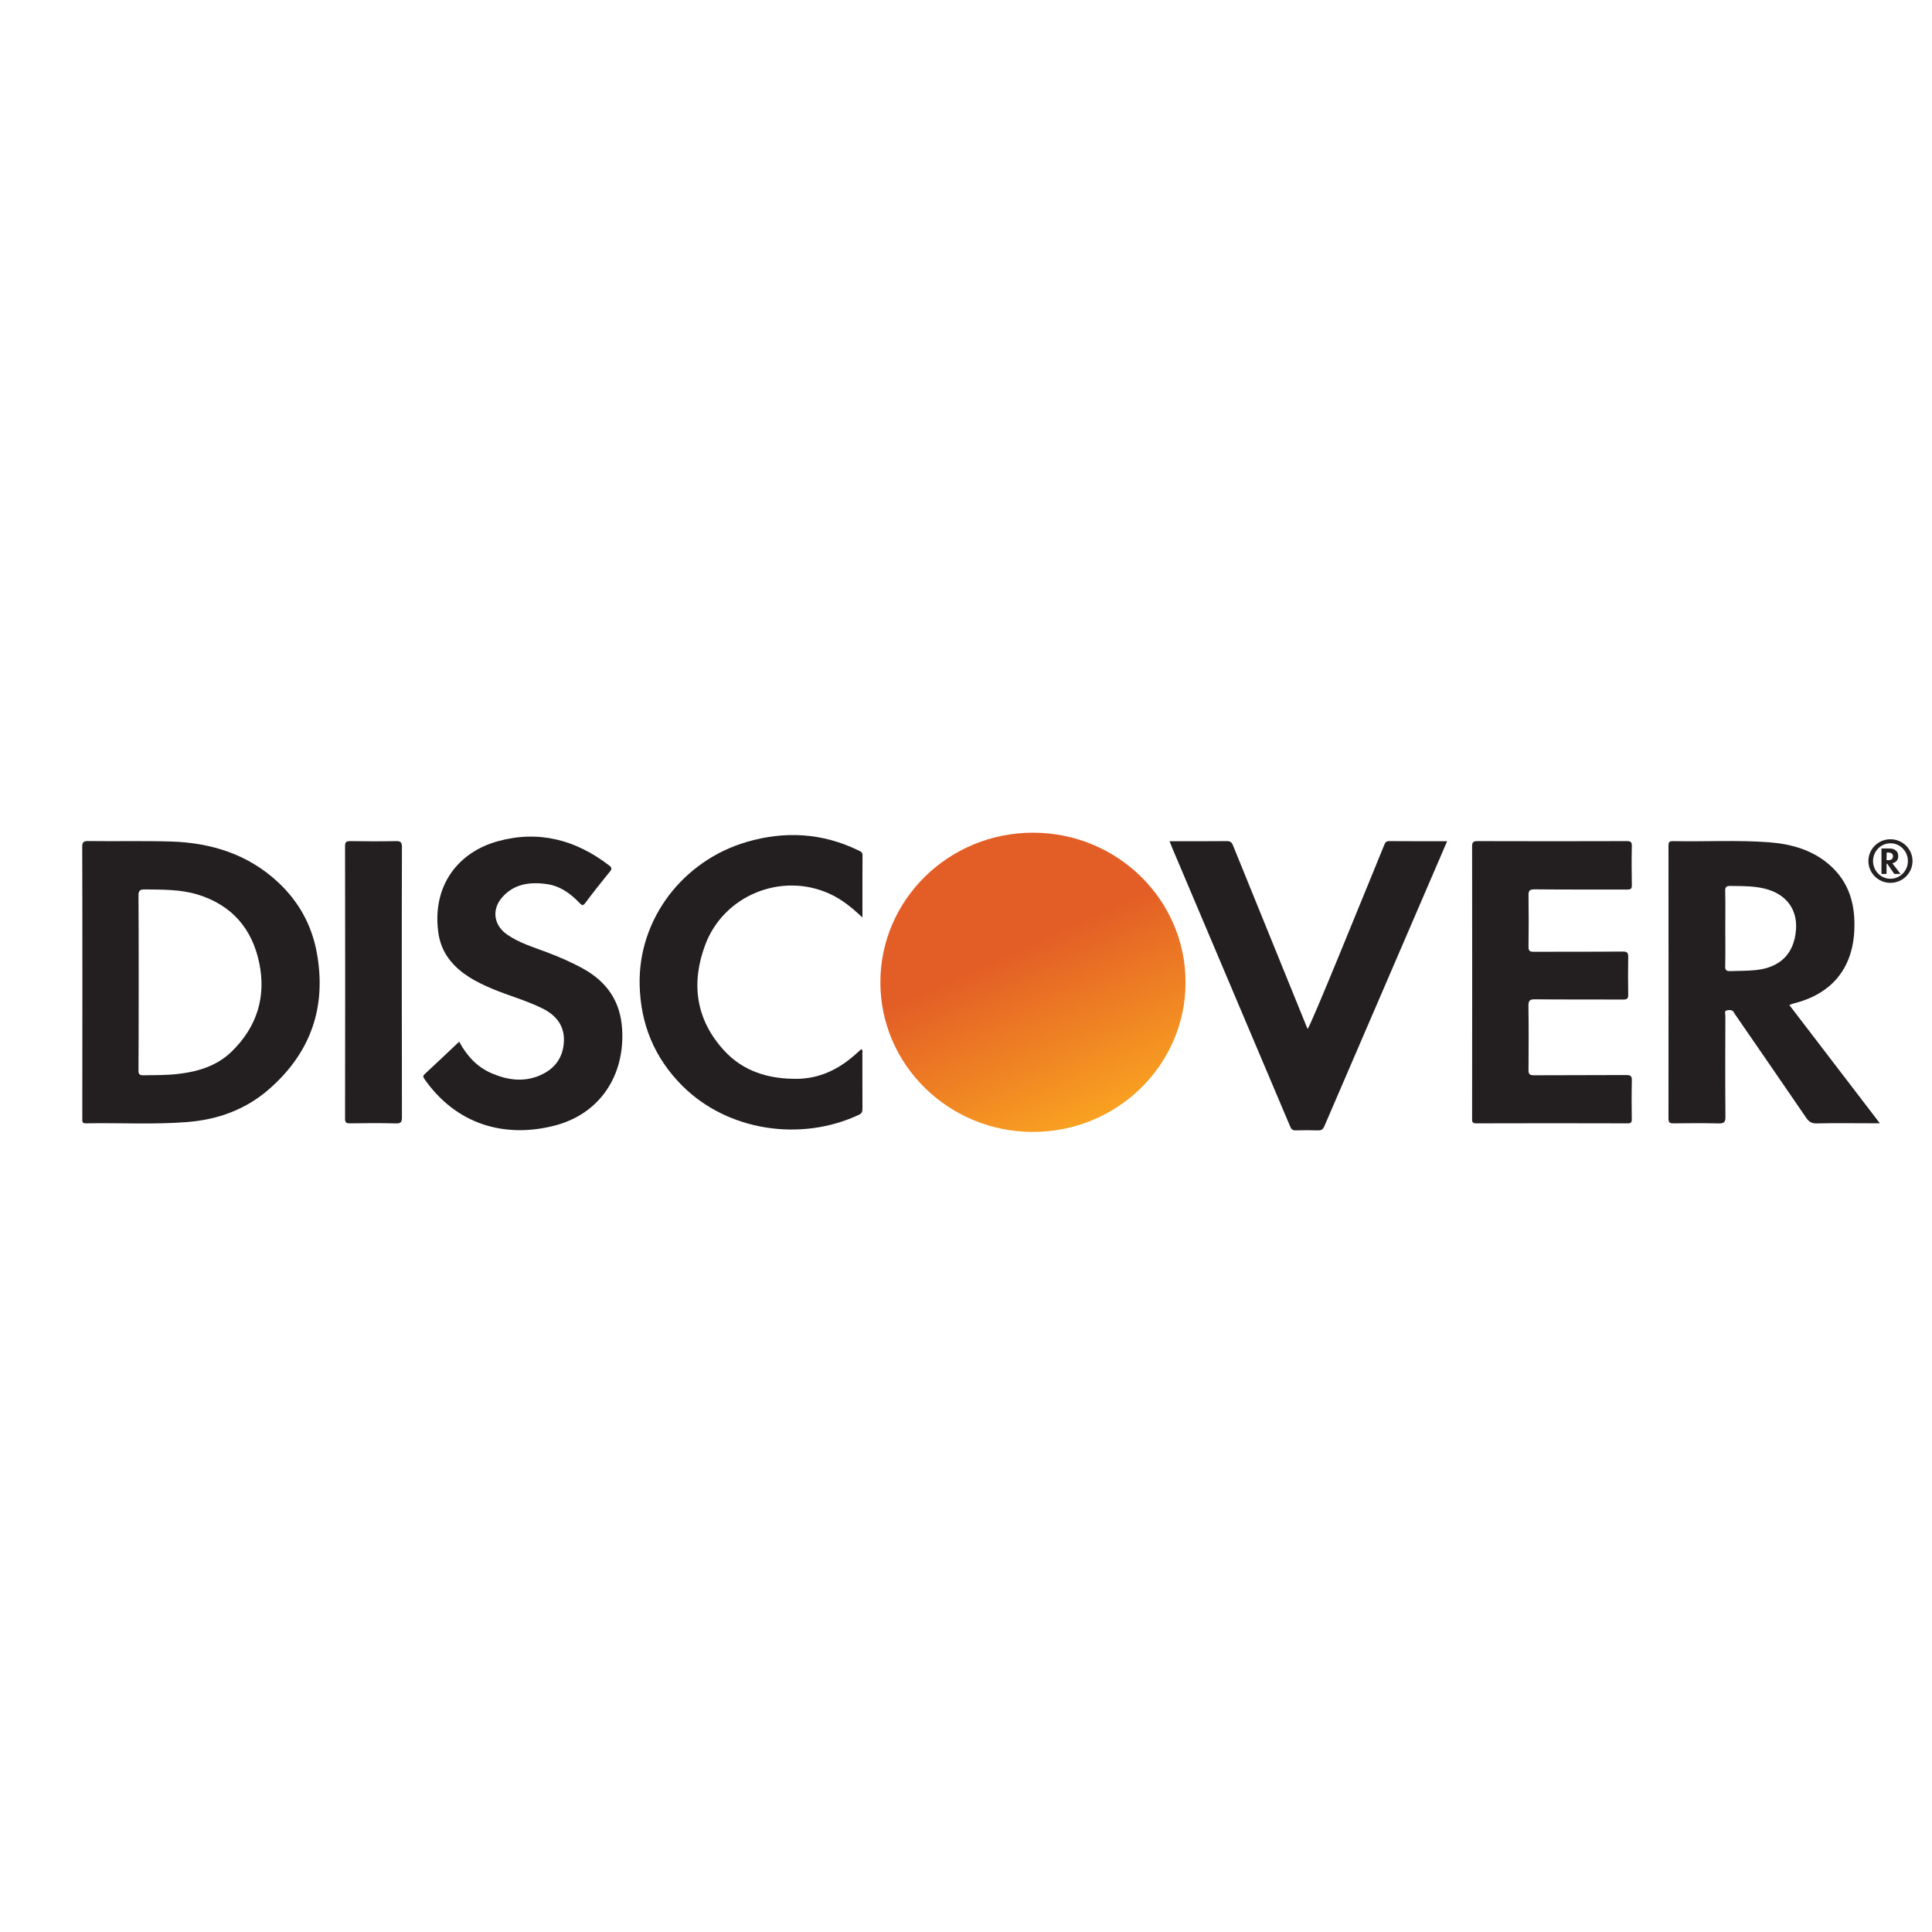
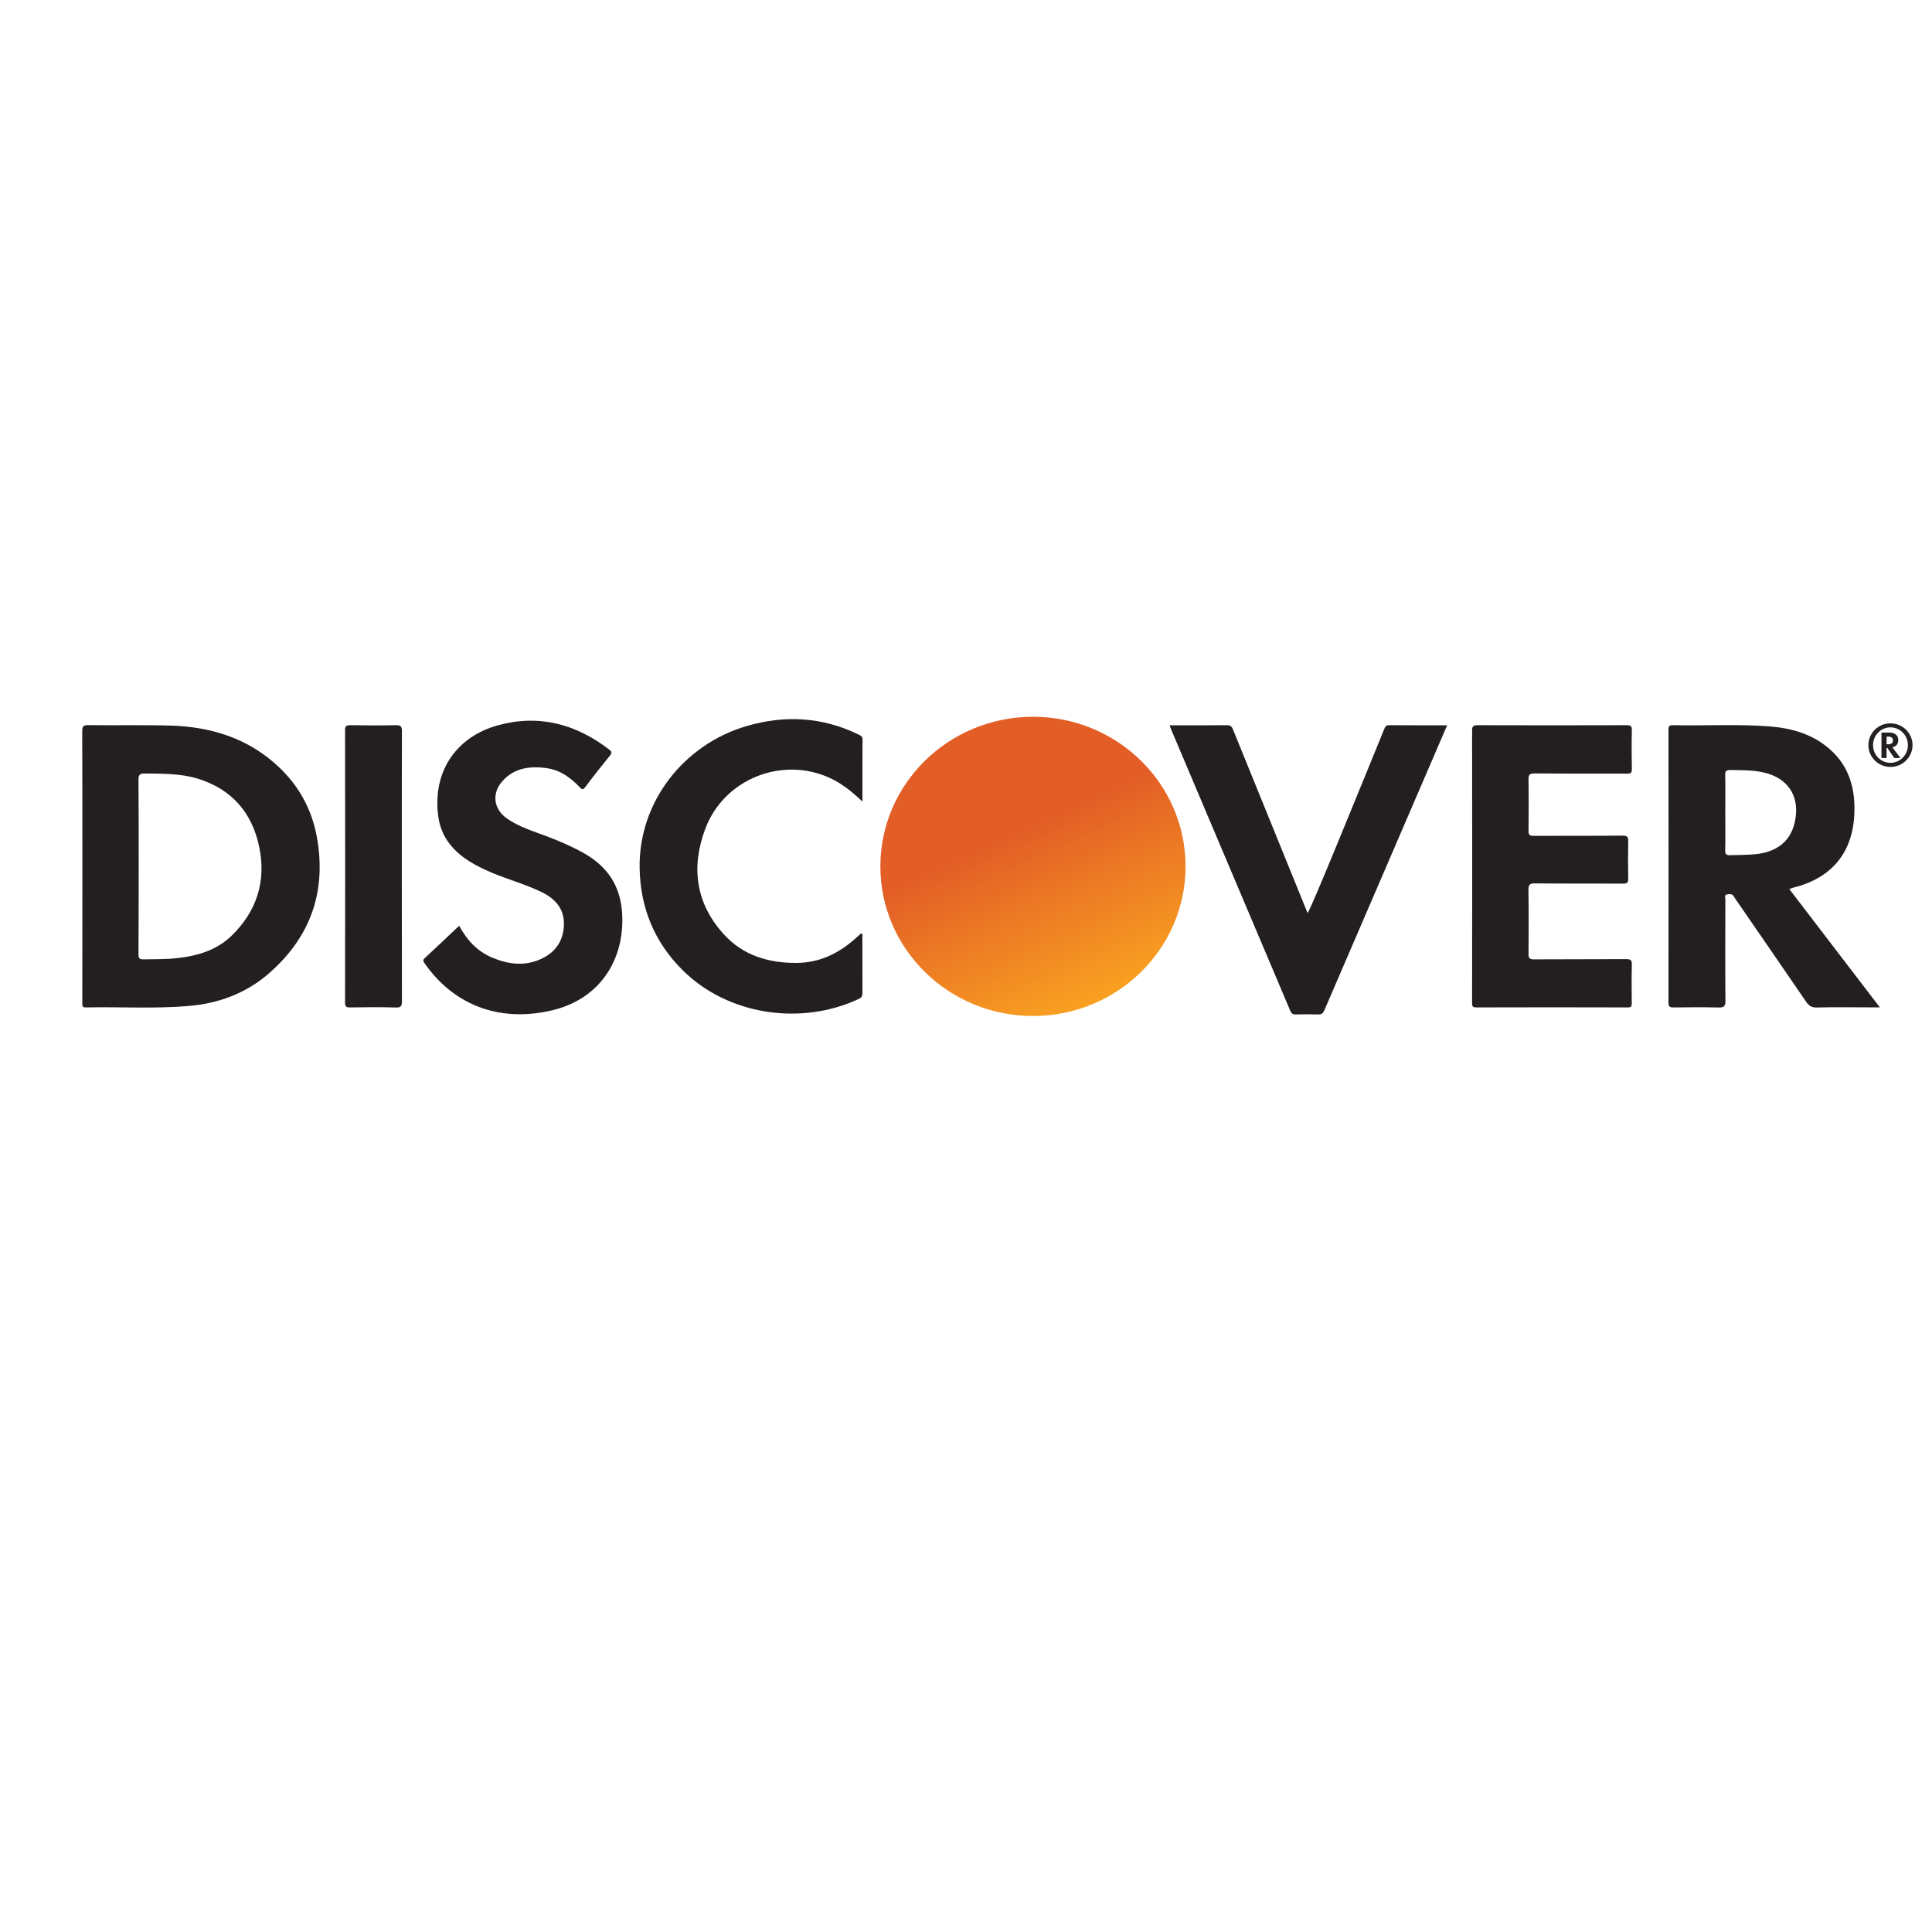
- <svg xmlns="http://www.w3.org/2000/svg" width="25" height="25" viewBox="0 0 25 25" fill="none">
+ <svg xmlns="http://www.w3.org/2000/svg" width="25" height="25" viewBox="0 10 25 8" fill="none">
  <g id="franchises/discover">
    <g id="Vector">
      <path fill-rule="evenodd" clip-rule="evenodd" d="M1.064 10.964C1.064 10.904 1.073 10.882 1.143 10.883C1.499 10.888 1.855 10.879 2.21 10.889C2.734 10.905 3.209 11.054 3.597 11.415C3.864 11.663 4.032 11.967 4.098 12.32C4.229 13.024 4.026 13.62 3.478 14.097C3.179 14.357 2.82 14.488 2.424 14.519C1.987 14.554 1.549 14.527 1.112 14.536C1.06 14.537 1.065 14.509 1.065 14.477C1.066 14.117 1.067 11.546 1.064 10.964ZM1.792 13.85C1.792 13.899 1.803 13.915 1.856 13.914C2.002 13.912 2.148 13.914 2.293 13.898C2.558 13.869 2.806 13.795 3 13.605C3.325 13.287 3.445 12.9 3.355 12.462C3.264 12.021 3.004 11.711 2.553 11.574C2.334 11.508 2.105 11.512 1.878 11.509C1.814 11.508 1.791 11.521 1.792 11.59C1.796 11.964 1.795 13.47 1.792 13.85Z" fill="#231F20" />
      <path fill-rule="evenodd" clip-rule="evenodd" d="M23.154 13.005C23.545 13.516 23.93 14.019 24.325 14.535H24.167C23.947 14.535 23.727 14.531 23.507 14.537C23.44 14.538 23.407 14.514 23.372 14.464C23.067 14.017 22.759 13.572 22.452 13.126C22.448 13.12 22.443 13.115 22.441 13.108C22.422 13.064 22.382 13.067 22.347 13.074C22.308 13.082 22.326 13.117 22.326 13.14C22.325 13.577 22.323 14.014 22.327 14.451C22.328 14.524 22.306 14.538 22.237 14.537C22.044 14.532 21.851 14.534 21.658 14.536C21.609 14.537 21.59 14.528 21.59 14.474C21.591 13.297 21.591 12.121 21.59 10.945C21.59 10.905 21.595 10.883 21.645 10.884C22.06 10.893 22.476 10.868 22.891 10.899C23.179 10.921 23.45 10.997 23.671 11.189C23.937 11.419 24.012 11.721 23.994 12.053C23.967 12.542 23.694 12.865 23.208 12.985C23.192 12.989 23.176 12.997 23.154 13.005ZM22.325 12.016C22.325 12.177 22.328 12.339 22.324 12.5C22.322 12.557 22.34 12.568 22.394 12.566C22.502 12.562 22.611 12.564 22.719 12.553C23.036 12.52 23.217 12.341 23.24 12.03C23.259 11.78 23.128 11.591 22.885 11.513C22.725 11.462 22.559 11.467 22.395 11.464C22.341 11.463 22.322 11.475 22.324 11.531C22.328 11.692 22.325 11.854 22.325 12.016Z" fill="#231F20" />
      <path fill-rule="evenodd" clip-rule="evenodd" d="M19.049 10.956C19.049 10.901 19.06 10.884 19.12 10.884C19.763 10.886 20.406 10.886 21.049 10.884C21.099 10.884 21.117 10.894 21.116 10.947C21.112 11.115 21.113 11.285 21.116 11.454C21.117 11.505 21.098 11.511 21.053 11.511C20.655 11.51 20.256 11.512 19.858 11.508C19.791 11.508 19.777 11.527 19.779 11.589C19.782 11.809 19.782 12.029 19.779 12.249C19.778 12.303 19.794 12.317 19.849 12.316C20.232 12.314 20.615 12.317 20.998 12.313C21.059 12.313 21.07 12.331 21.069 12.386C21.066 12.547 21.066 12.709 21.069 12.871C21.07 12.922 21.055 12.934 21.004 12.934C20.623 12.932 20.242 12.935 19.862 12.931C19.791 12.93 19.778 12.952 19.778 13.016C19.782 13.291 19.781 13.566 19.779 13.842C19.778 13.896 19.79 13.914 19.85 13.914C20.248 13.911 20.646 13.914 21.044 13.911C21.104 13.911 21.117 13.927 21.116 13.982C21.112 14.149 21.113 14.316 21.115 14.482C21.116 14.522 21.106 14.536 21.063 14.536C20.41 14.534 19.757 14.534 19.104 14.536C19.045 14.537 19.049 14.508 19.049 14.47C19.05 13.881 19.051 11.538 19.049 10.956Z" fill="#231F20" />
      <path fill-rule="evenodd" clip-rule="evenodd" d="M5.942 13.48C6.04 13.66 6.17 13.806 6.361 13.888C6.566 13.976 6.777 14.007 6.99 13.914C7.184 13.829 7.289 13.679 7.297 13.473C7.305 13.27 7.194 13.134 7.013 13.046C6.806 12.944 6.582 12.884 6.37 12.795C6.163 12.707 5.965 12.605 5.822 12.425C5.735 12.315 5.687 12.19 5.67 12.055C5.594 11.456 5.93 11.027 6.44 10.886C6.972 10.739 7.452 10.868 7.881 11.198C7.913 11.222 7.924 11.24 7.893 11.277C7.784 11.411 7.677 11.546 7.574 11.684C7.542 11.726 7.529 11.715 7.5 11.685C7.383 11.563 7.249 11.464 7.075 11.44C6.856 11.409 6.648 11.437 6.496 11.614C6.359 11.773 6.39 11.973 6.562 12.093C6.716 12.2 6.896 12.254 7.07 12.32C7.234 12.381 7.393 12.45 7.545 12.534C7.857 12.707 8.028 12.96 8.05 13.314C8.088 13.912 7.766 14.418 7.166 14.568C6.526 14.729 5.901 14.551 5.49 13.959C5.474 13.934 5.472 13.92 5.495 13.899C5.644 13.761 5.791 13.622 5.941 13.48L5.942 13.48Z" fill="#231F20" />
      <path fill-rule="evenodd" clip-rule="evenodd" d="M15.134 10.885C15.388 10.885 15.63 10.887 15.872 10.884C15.921 10.883 15.94 10.9 15.956 10.942C16.179 11.493 16.822 13.071 16.92 13.315C16.965 13.266 17.607 11.677 17.91 10.939C17.922 10.91 17.93 10.884 17.974 10.884C18.221 10.886 18.469 10.885 18.726 10.885C18.668 11.023 17.609 13.476 17.138 14.571C17.119 14.615 17.099 14.629 17.052 14.627C16.959 14.624 16.864 14.624 16.771 14.627C16.729 14.629 16.71 14.614 16.695 14.577C16.404 13.889 15.386 11.486 15.168 10.971C15.157 10.945 15.147 10.918 15.134 10.885Z" fill="#231F20" />
      <path fill-rule="evenodd" clip-rule="evenodd" d="M11.16 11.872C11.022 11.743 10.89 11.635 10.732 11.564C10.111 11.283 9.364 11.585 9.125 12.228C8.94 12.723 9.002 13.194 9.372 13.596C9.62 13.865 9.947 13.963 10.312 13.96C10.601 13.957 10.841 13.842 11.052 13.659C11.083 13.632 11.114 13.604 11.144 13.577C11.17 13.591 11.159 13.613 11.159 13.63C11.16 13.869 11.159 14.108 11.16 14.347C11.16 14.383 11.155 14.405 11.115 14.425C10.365 14.777 9.417 14.637 8.83 14.051C8.467 13.688 8.288 13.25 8.277 12.743C8.258 11.885 8.843 11.136 9.658 10.896C10.157 10.749 10.645 10.777 11.116 11.008C11.141 11.02 11.161 11.031 11.161 11.065C11.159 11.328 11.16 11.591 11.16 11.872Z" fill="#231F20" />
      <path fill-rule="evenodd" clip-rule="evenodd" d="M5.201 14.455C5.201 14.515 5.192 14.539 5.122 14.537C4.924 14.531 4.726 14.533 4.528 14.536C4.48 14.537 4.465 14.524 4.465 14.476C4.467 13.3 4.467 12.123 4.465 10.947C4.465 10.894 4.483 10.884 4.533 10.884C4.728 10.887 4.924 10.888 5.119 10.884C5.183 10.882 5.201 10.897 5.201 10.963C5.198 11.547 5.199 13.875 5.201 14.455Z" fill="#231F20" />
      <path fill-rule="evenodd" clip-rule="evenodd" d="M24.462 10.86C24.304 10.86 24.177 10.986 24.177 11.142C24.177 11.297 24.304 11.424 24.462 11.424C24.62 11.424 24.748 11.297 24.748 11.142C24.748 10.986 24.62 10.86 24.462 10.86ZM24.462 11.371C24.338 11.371 24.237 11.268 24.237 11.142C24.237 11.015 24.338 10.912 24.462 10.912C24.587 10.912 24.688 11.015 24.688 11.142C24.688 11.268 24.587 11.371 24.462 11.371Z" fill="#252122" />
      <path fill-rule="evenodd" clip-rule="evenodd" d="M24.487 11.171C24.523 11.217 24.557 11.262 24.593 11.309H24.579C24.559 11.309 24.539 11.309 24.519 11.309C24.513 11.309 24.51 11.307 24.507 11.302C24.479 11.262 24.451 11.222 24.424 11.181C24.423 11.181 24.423 11.181 24.423 11.18C24.421 11.176 24.417 11.176 24.414 11.177C24.411 11.178 24.412 11.181 24.412 11.183C24.412 11.222 24.412 11.262 24.412 11.301C24.412 11.308 24.41 11.309 24.404 11.309C24.387 11.308 24.369 11.309 24.352 11.309C24.348 11.309 24.346 11.308 24.346 11.303C24.346 11.197 24.346 11.091 24.346 10.985C24.346 10.981 24.346 10.979 24.351 10.979C24.388 10.98 24.426 10.978 24.463 10.98C24.489 10.982 24.514 10.989 24.534 11.007C24.558 11.027 24.564 11.054 24.563 11.084C24.561 11.129 24.536 11.158 24.492 11.169C24.491 11.169 24.489 11.17 24.487 11.17L24.487 11.171ZM24.412 11.081C24.412 11.096 24.413 11.111 24.412 11.125C24.412 11.13 24.414 11.131 24.419 11.131C24.429 11.131 24.438 11.131 24.448 11.13C24.477 11.127 24.493 11.111 24.495 11.083C24.497 11.06 24.485 11.043 24.463 11.036C24.449 11.031 24.434 11.032 24.419 11.032C24.414 11.032 24.412 11.033 24.413 11.038C24.413 11.053 24.413 11.067 24.413 11.082L24.412 11.081Z" fill="#231F20" />
    </g>
    <path id="Vector_2" d="M13.367 14.647C14.457 14.647 15.341 13.78 15.341 12.711C15.341 11.642 14.457 10.775 13.367 10.775C12.276 10.775 11.392 11.642 11.392 12.711C11.392 13.78 12.276 14.647 13.367 14.647Z" fill="url(#paint0_linear_5492_20982)" />
  </g>
  <defs>
    <linearGradient id="paint0_linear_5492_20982" x1="12.53" y1="10.957" x2="14.14" y2="14.494" gradientUnits="userSpaceOnUse">
      <stop offset="0.38" stop-color="#E35E26" />
      <stop offset="1" stop-color="#F9A121" />
    </linearGradient>
  </defs>
</svg>
